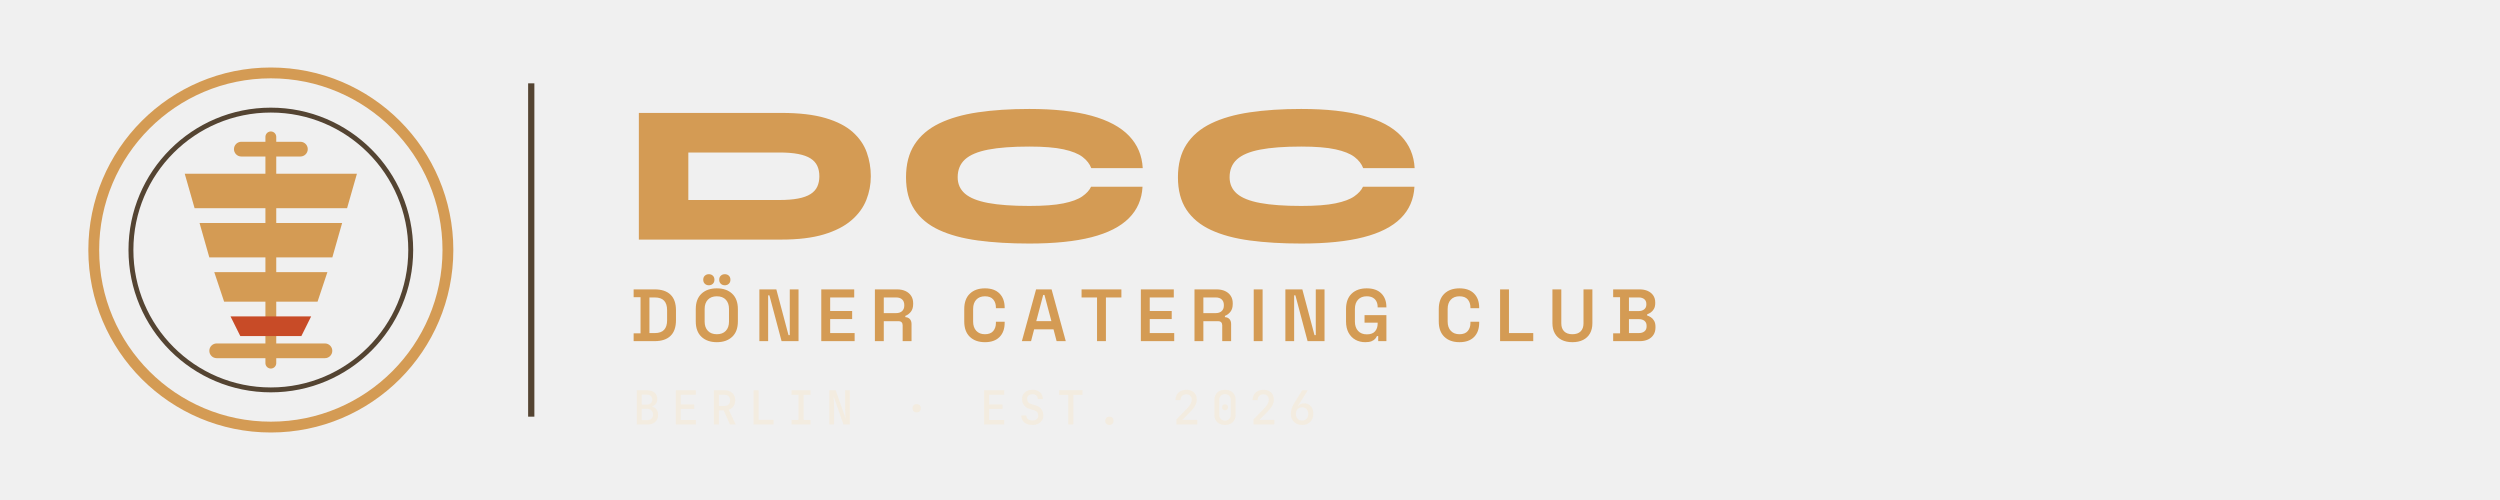
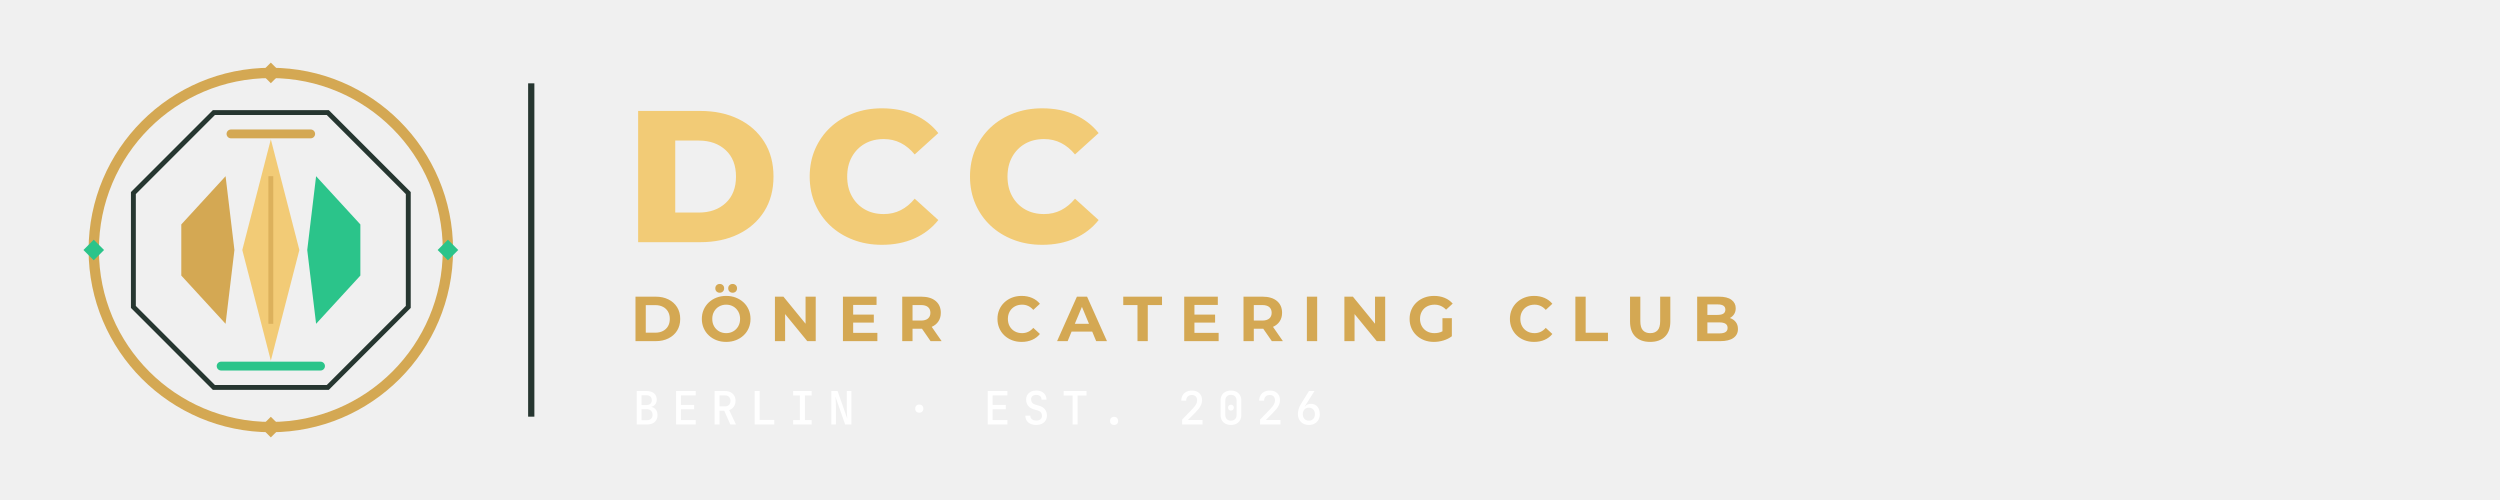
<svg xmlns="http://www.w3.org/2000/svg" viewBox="0 0 480 96" width="480" height="96" role="img" aria-label="DCC Döner Catering Club — logo-primary (ember)">
-   <circle cx="52.00" cy="48.00" r="34.00" fill="none" stroke="#D49B54" stroke-width="2.08" />
-   <circle cx="52.00" cy="48.00" r="26.86" fill="none" stroke="#544432" stroke-width="0.94" />
-   <line x1="52.00" y1="26.28" x2="52.00" y2="69.72" stroke="#D49B54" stroke-width="2.08" stroke-linecap="round" />
-   <rect x="44.92" y="27.22" width="14.17" height="2.83" rx="1.42" fill="#D49B54" />
-   <rect x="40.19" y="65.94" width="23.61" height="2.83" rx="1.42" fill="#D49B54" />
-   <path d="M 35.47,33.36 L 68.53,33.36 L 66.64,39.97 L 37.36,39.97 Z" fill="#D49B54" />
-   <path d="M 38.31,42.81 L 65.69,42.81 L 63.81,49.42 L 40.19,49.42 Z" fill="#D49B54" />
-   <path d="M 41.14,52.25 L 62.86,52.25 L 60.97,57.92 L 43.03,57.92 Z" fill="#D49B54" />
-   <path d="M 44.26,60.75 L 59.74,60.75 L 57.86,64.53 L 46.14,64.53 Z" fill="#C84B27" />
-   <line x1="102" y1="16" x2="102" y2="80" stroke="#544432" stroke-width="1.2" />
-   <path d="M150.02 21.68Q155.15 21.68 158.494 22.668Q161.838 23.656 163.738 25.366Q165.638 27.076 166.417 29.261Q167.196 31.446 167.196 33.84Q167.196 36.234 166.322 38.419Q165.448 40.604 163.453 42.314Q161.458 44.024 158.171 45.012Q154.884 46.0 150.02 46.0H122.66V21.68ZM132.16 38.4H149.64Q151.768 38.4 153.25 38.115Q154.732 37.83 155.625 37.26Q156.518 36.69 156.917 35.835Q157.316 34.98 157.316 33.84Q157.316 32.7 156.917 31.845Q156.518 30.99 155.625 30.42Q154.732 29.85 153.25 29.565Q151.768 29.28 149.64 29.28H132.16ZM219.366 35.854Q219.176 39.464 216.744 41.896Q214.312 44.328 209.581 45.544Q204.85 46.76 197.63 46.76Q192.12 46.76 187.75 46.171Q183.38 45.582 180.302 44.157Q177.224 42.732 175.59 40.262Q173.956 37.792 173.956 34.03Q173.956 30.268 175.59 27.741Q177.224 25.214 180.302 23.713Q183.38 22.212 187.75 21.566Q192.12 20.92 197.63 20.92Q204.85 20.92 209.6 22.231Q214.35 23.542 216.782 26.088Q219.214 28.634 219.404 32.282H209.524Q209.068 31.066 207.852 30.135Q206.636 29.204 204.204 28.672Q201.772 28.14 197.63 28.14Q192.766 28.14 189.726 28.729Q186.686 29.318 185.28 30.61Q183.874 31.902 183.874 34.03Q183.874 35.968 185.28 37.184Q186.686 38.4 189.726 38.97Q192.766 39.54 197.63 39.54Q201.772 39.54 204.185 39.046Q206.598 38.552 207.814 37.697Q209.03 36.842 209.486 35.854ZM271.574 35.854Q271.384 39.464 268.952 41.896Q266.52 44.328 261.789 45.544Q257.058 46.76 249.838 46.76Q244.328 46.76 239.958 46.171Q235.588 45.582 232.51 44.157Q229.432 42.732 227.798 40.262Q226.164 37.792 226.164 34.03Q226.164 30.268 227.798 27.741Q229.432 25.214 232.51 23.713Q235.588 22.212 239.958 21.566Q244.328 20.92 249.838 20.92Q257.058 20.92 261.808 22.231Q266.558 23.542 268.99 26.088Q271.422 28.634 271.612 32.282H261.732Q261.276 31.066 260.06 30.135Q258.844 29.204 256.412 28.672Q253.98 28.14 249.838 28.14Q244.974 28.14 241.934 28.729Q238.894 29.318 237.488 30.61Q236.082 31.902 236.082 34.03Q236.082 35.968 237.488 37.184Q238.894 38.4 241.934 38.97Q244.974 39.54 249.838 39.54Q253.98 39.54 256.393 39.046Q258.806 38.552 260.022 37.697Q261.238 36.842 261.694 35.854Z" fill="#D49B54" />
-   <path d="M121.658 65.5V63.997H122.984V57.063H121.658V55.56H125.693Q127.685 55.56 128.737 56.57Q129.788 57.581 129.788 59.598V61.465Q129.788 63.482 128.737 64.491Q127.685 65.5 125.693 65.5ZM124.69 63.95H125.717Q126.927 63.95 127.505 63.326Q128.082 62.703 128.082 61.519V59.543Q128.082 58.346 127.505 57.729Q126.927 57.112 125.717 57.112H124.69ZM137.63 65.699Q135.778 65.699 134.683 64.669Q133.588 63.64 133.588 61.71V59.35Q133.588 57.42 134.683 56.391Q135.778 55.361 137.63 55.361Q139.482 55.361 140.577 56.391Q141.673 57.42 141.673 59.35V61.71Q141.673 63.64 140.577 64.669Q139.482 65.699 137.63 65.699ZM137.63 64.172Q138.741 64.172 139.354 63.522Q139.967 62.872 139.967 61.762V59.298Q139.967 58.188 139.354 57.538Q138.741 56.888 137.63 56.888Q136.534 56.888 135.914 57.538Q135.293 58.188 135.293 59.298V61.762Q135.293 62.872 135.914 63.522Q136.534 64.172 137.63 64.172ZM139.164 54.773Q138.711 54.773 138.4 54.485Q138.088 54.198 138.088 53.709Q138.088 53.219 138.4 52.932Q138.711 52.645 139.164 52.645Q139.631 52.645 139.936 52.932Q140.24 53.219 140.24 53.709Q140.24 54.198 139.936 54.485Q139.631 54.773 139.164 54.773ZM136.096 54.773Q135.643 54.773 135.332 54.485Q135.021 54.198 135.021 53.709Q135.021 53.219 135.332 52.932Q135.643 52.645 136.096 52.645Q136.563 52.645 136.868 52.932Q137.172 53.219 137.172 53.709Q137.172 54.198 136.868 54.485Q136.563 54.773 136.096 54.773ZM145.801 65.5V55.56H149.057L151.396 64.351H151.637V55.56H153.319V65.5H150.062L147.723 56.706H147.483V65.5ZM157.686 65.5V55.56H164.009V57.11H159.392V59.717H163.612V61.267H159.392V63.95H164.089V65.5ZM167.981 65.5V55.56H172.224Q173.158 55.56 173.856 55.884Q174.553 56.208 174.94 56.803Q175.327 57.399 175.327 58.213V58.378Q175.327 59.293 174.891 59.85Q174.455 60.408 173.825 60.651V60.892Q174.381 60.918 174.698 61.269Q175.015 61.619 175.015 62.226V65.5H173.31V62.466Q173.31 62.105 173.12 61.887Q172.93 61.669 172.503 61.669H169.687V65.5ZM169.687 60.119H172.045Q172.789 60.119 173.205 59.73Q173.621 59.34 173.621 58.679V58.55Q173.621 57.889 173.214 57.499Q172.806 57.11 172.045 57.11H169.687ZM189.109 65.699Q187.281 65.699 186.208 64.669Q185.135 63.64 185.135 61.71V59.35Q185.135 57.42 186.208 56.391Q187.281 55.361 189.109 55.361Q190.924 55.361 191.91 56.357Q192.896 57.353 192.896 59.088V59.17H191.214V59.036Q191.214 58.096 190.697 57.492Q190.18 56.888 189.109 56.888Q188.048 56.888 187.444 57.538Q186.84 58.188 186.84 59.321V61.739Q186.84 62.86 187.444 63.516Q188.048 64.172 189.109 64.172Q190.18 64.172 190.697 63.562Q191.214 62.953 191.214 62.024V61.776H192.896V61.972Q192.896 63.707 191.91 64.703Q190.924 65.699 189.109 65.699ZM196.201 65.5 198.926 55.56H201.903L204.628 65.5H202.868L202.274 63.234H198.555L197.961 65.5ZM198.963 61.66H201.866L200.535 56.627H200.294ZM210.631 65.5V57.11H207.66V55.56H215.308V57.11H212.337V65.5ZM219.046 65.5V55.56H225.369V57.11H220.751V59.717H224.971V61.267H220.751V63.95H225.449V65.5ZM229.341 65.5V55.56H233.583Q234.518 55.56 235.215 55.884Q235.912 56.208 236.299 56.803Q236.686 57.399 236.686 58.213V58.378Q236.686 59.293 236.25 59.85Q235.814 60.408 235.185 60.651V60.892Q235.74 60.918 236.058 61.269Q236.375 61.619 236.375 62.226V65.5H234.669V62.466Q234.669 62.105 234.48 61.887Q234.29 61.669 233.863 61.669H231.046V65.5ZM231.046 60.119H233.404Q234.149 60.119 234.565 59.73Q234.981 59.34 234.981 58.679V58.55Q234.981 57.889 234.573 57.499Q234.165 57.11 233.404 57.11H231.046ZM240.715 65.5V55.56H242.421V65.5ZM246.793 65.5V55.56H250.049L252.388 64.351H252.629V55.56H254.311V65.5H251.055L248.716 56.706H248.475V65.5ZM262.12 65.699Q261.078 65.699 260.243 65.237Q259.409 64.776 258.923 63.886Q258.437 62.996 258.437 61.71V59.35Q258.437 57.42 259.51 56.391Q260.583 55.361 262.411 55.361Q264.226 55.361 265.207 56.333Q266.188 57.304 266.188 58.956V59.015H264.506V58.904Q264.506 58.334 264.277 57.877Q264.048 57.419 263.585 57.154Q263.121 56.888 262.411 56.888Q261.35 56.888 260.746 57.538Q260.142 58.188 260.142 59.321V61.739Q260.142 62.86 260.746 63.528Q261.35 64.196 262.435 64.196Q263.514 64.196 264.013 63.614Q264.511 63.032 264.511 62.121V61.955H261.992V60.503H266.188V65.5H264.615V64.519H264.374Q264.262 64.778 264.026 65.054Q263.79 65.33 263.338 65.514Q262.887 65.699 262.12 65.699ZM280.218 65.699Q278.39 65.699 277.317 64.669Q276.244 63.64 276.244 61.71V59.35Q276.244 57.42 277.317 56.391Q278.39 55.361 280.218 55.361Q282.033 55.361 283.019 56.357Q284.005 57.353 284.005 59.088V59.17H282.323V59.036Q282.323 58.096 281.806 57.492Q281.289 56.888 280.218 56.888Q279.157 56.888 278.553 57.538Q277.949 58.188 277.949 59.321V61.739Q277.949 62.86 278.553 63.516Q279.157 64.172 280.218 64.172Q281.289 64.172 281.806 63.562Q282.323 62.953 282.323 62.024V61.776H284.005V61.972Q284.005 63.707 283.019 64.703Q282.033 65.699 280.218 65.699ZM288.016 65.5V55.56H289.722V63.95H294.385V65.5ZM301.901 65.699Q300.708 65.699 299.847 65.264Q298.986 64.829 298.526 64.01Q298.065 63.19 298.065 62.049V55.56H299.771V62.096Q299.771 63.079 300.321 63.626Q300.872 64.172 301.901 64.172Q302.931 64.172 303.482 63.626Q304.032 63.079 304.032 62.096V55.56H305.738V62.049Q305.738 63.19 305.279 64.01Q304.82 64.829 303.957 65.264Q303.095 65.699 301.901 65.699ZM309.727 65.5V63.997H311.053V57.063H309.727V55.56H314.806Q315.705 55.56 316.378 55.867Q317.052 56.173 317.428 56.734Q317.804 57.295 317.804 58.068V58.205Q317.804 58.89 317.546 59.326Q317.288 59.763 316.934 60.001Q316.58 60.239 316.258 60.341V60.582Q316.58 60.667 316.953 60.906Q317.326 61.146 317.588 61.588Q317.851 62.031 317.851 62.738V62.88Q317.851 63.702 317.466 64.29Q317.082 64.878 316.407 65.189Q315.733 65.5 314.846 65.5ZM312.758 63.95H314.643Q315.333 63.95 315.74 63.617Q316.146 63.284 316.146 62.681V62.544Q316.146 61.94 315.745 61.607Q315.345 61.274 314.643 61.274H312.758ZM312.758 59.724H314.63Q315.282 59.724 315.69 59.392Q316.099 59.061 316.099 58.488V58.346Q316.099 57.762 315.696 57.436Q315.293 57.11 314.63 57.11H312.758Z" fill="#D49B54" />
-   <path d="M122.264 81.5V74.93H124.203Q125.132 74.93 125.667 75.381Q126.201 75.833 126.201 76.626Q126.201 77.071 126.008 77.401Q125.815 77.731 125.471 77.911Q125.127 78.091 124.668 78.085V77.998Q125.166 77.989 125.543 78.185Q125.92 78.381 126.135 78.755Q126.351 79.129 126.351 79.651Q126.351 80.215 126.105 80.633Q125.859 81.051 125.405 81.275Q124.951 81.5 124.322 81.5ZM123.21 80.663H124.242Q124.771 80.663 125.077 80.382Q125.383 80.101 125.383 79.611Q125.383 79.109 125.077 78.801Q124.771 78.493 124.242 78.493H123.21ZM123.21 77.683H124.192Q124.675 77.683 124.954 77.424Q125.232 77.166 125.232 76.724Q125.232 76.279 124.957 76.023Q124.681 75.767 124.197 75.767H123.21ZM129.746 81.5V74.93H133.607V75.792H130.704V77.659H133.292V78.515H130.704V80.638H133.607V81.5ZM137.055 81.5V74.93H139.113Q139.734 74.93 140.196 75.17Q140.659 75.41 140.914 75.841Q141.169 76.272 141.169 76.852Q141.169 77.51 140.833 77.995Q140.498 78.48 139.922 78.674L141.259 81.5H140.151L138.951 78.802H138.024V81.5ZM138.024 77.941H139.113Q139.601 77.941 139.89 77.649Q140.178 77.358 140.178 76.871Q140.178 76.373 139.89 76.082Q139.601 75.791 139.113 75.791H138.024ZM144.681 81.5V74.93H145.653V80.605H148.528V81.5ZM151.978 81.5V80.632H153.308V75.798H151.978V74.93H155.622V75.798H154.292V80.632H155.622V81.5ZM159.229 81.5V74.93H160.457L162.373 80.393Q162.352 80.136 162.325 79.775Q162.299 79.414 162.283 79.028Q162.267 78.642 162.267 78.323V74.93H163.171V81.5H161.943L160.039 76.037Q160.06 76.275 160.08 76.623Q160.101 76.972 160.117 77.349Q160.133 77.725 160.133 78.053V81.5ZM176 79.182Q175.636 79.182 175.42 78.969Q175.204 78.756 175.204 78.399Q175.204 78.026 175.42 77.808Q175.636 77.59 176 77.59Q176.366 77.59 176.581 77.808Q176.796 78.026 176.796 78.399Q176.796 78.756 176.581 78.969Q176.366 79.182 176 79.182ZM188.946 81.5V74.93H192.807V75.792H189.904V77.659H192.492V78.515H189.904V80.638H192.807V81.5ZM198.225 81.59Q197.564 81.59 197.085 81.369Q196.607 81.147 196.347 80.737Q196.087 80.326 196.081 79.763H197.052Q197.052 80.209 197.366 80.469Q197.679 80.729 198.233 80.729Q198.757 80.729 199.052 80.477Q199.348 80.225 199.348 79.778Q199.348 79.415 199.145 79.145Q198.943 78.875 198.569 78.771L197.745 78.53Q197.022 78.326 196.628 77.825Q196.234 77.324 196.234 76.632Q196.234 76.087 196.48 75.685Q196.727 75.283 197.175 75.058Q197.623 74.834 198.232 74.834Q199.14 74.834 199.682 75.321Q200.224 75.807 200.23 76.622H199.258Q199.258 76.187 198.988 75.941Q198.717 75.695 198.221 75.695Q197.739 75.695 197.472 75.924Q197.205 76.153 197.205 76.565Q197.205 76.935 197.407 77.204Q197.608 77.473 197.983 77.582L198.824 77.833Q199.545 78.037 199.932 78.539Q200.319 79.04 200.319 79.747Q200.319 80.298 200.058 80.713Q199.797 81.129 199.326 81.36Q198.855 81.59 198.225 81.59ZM205.114 81.5V75.818H203.355V74.924H207.845V75.818H206.086V81.5ZM213 81.59Q212.636 81.59 212.42 81.377Q212.204 81.164 212.204 80.807Q212.204 80.434 212.42 80.217Q212.636 79.999 213 79.999Q213.366 79.999 213.581 80.217Q213.796 80.434 213.796 80.807Q213.796 81.164 213.581 81.377Q213.366 81.59 213 81.59ZM225.869 81.5V80.54L227.9 78.442Q228.37 77.95 228.589 77.558Q228.808 77.167 228.808 76.782Q228.808 76.279 228.534 75.994Q228.259 75.708 227.783 75.708Q227.258 75.708 226.959 76.007Q226.661 76.305 226.661 76.829H225.689Q225.701 76.219 225.963 75.771Q226.225 75.324 226.694 75.082Q227.164 74.84 227.791 74.84Q228.398 74.84 228.846 75.072Q229.293 75.304 229.537 75.727Q229.78 76.15 229.78 76.733Q229.78 77.315 229.478 77.875Q229.175 78.435 228.495 79.118L227.004 80.619H229.877V81.5ZM235.201 81.59Q234.581 81.59 234.123 81.349Q233.666 81.108 233.416 80.669Q233.166 80.23 233.166 79.642V76.788Q233.166 76.194 233.416 75.758Q233.665 75.322 234.123 75.081Q234.58 74.84 235.2 74.84Q235.828 74.84 236.281 75.081Q236.735 75.322 236.984 75.758Q237.234 76.194 237.234 76.788V79.642Q237.234 80.23 236.984 80.669Q236.734 81.108 236.278 81.349Q235.822 81.59 235.201 81.59ZM235.201 80.754Q235.705 80.754 236.006 80.447Q236.308 80.139 236.308 79.642V76.788Q236.308 76.291 236.006 75.983Q235.705 75.676 235.2 75.676Q234.695 75.676 234.394 75.983Q234.092 76.291 234.092 76.788V79.642Q234.092 80.139 234.395 80.447Q234.698 80.754 235.201 80.754ZM235.201 78.773Q234.946 78.773 234.79 78.612Q234.633 78.452 234.633 78.187Q234.633 77.932 234.789 77.776Q234.945 77.621 235.201 77.621Q235.456 77.621 235.612 77.777Q235.767 77.932 235.767 78.187Q235.767 78.451 235.611 78.612Q235.456 78.773 235.201 78.773ZM240.669 81.5V80.54L242.7 78.442Q243.17 77.95 243.389 77.558Q243.608 77.167 243.608 76.782Q243.608 76.279 243.334 75.994Q243.059 75.708 242.583 75.708Q242.058 75.708 241.759 76.007Q241.461 76.305 241.461 76.829H240.489Q240.501 76.219 240.763 75.771Q241.025 75.324 241.494 75.082Q241.964 74.84 242.591 74.84Q243.198 74.84 243.646 75.072Q244.093 75.304 244.337 75.727Q244.58 76.15 244.58 76.733Q244.58 77.315 244.278 77.875Q243.975 78.435 243.295 79.118L241.804 80.619H244.677V81.5ZM250.006 81.59Q249.359 81.59 248.874 81.319Q248.388 81.048 248.119 80.561Q247.85 80.073 247.85 79.429Q247.85 78.948 247.999 78.453Q248.148 77.959 248.427 77.512L250.023 74.93H251.103L249.2 77.956L249.244 77.985Q249.423 77.723 249.724 77.582Q250.025 77.442 250.4 77.442Q250.931 77.442 251.325 77.693Q251.718 77.943 251.934 78.398Q252.15 78.853 252.15 79.472Q252.15 80.105 251.881 80.582Q251.612 81.059 251.134 81.325Q250.656 81.59 250.006 81.59ZM250 80.749Q250.536 80.749 250.862 80.4Q251.189 80.052 251.189 79.478Q251.189 78.901 250.862 78.551Q250.536 78.201 250 78.201Q249.464 78.201 249.138 78.551Q248.811 78.901 248.811 79.478Q248.811 80.052 249.138 80.4Q249.464 80.749 250 80.749Z" fill="#F3ECE0" />
+   <circle cx="52.00" cy="48.00" r="34.00" fill="none" stroke="#D4A853" stroke-width="1.98" />
+   <polygon points="78.39,58.93 62.93,74.39 41.07,74.39 25.61,58.93 25.61,37.07 41.07,21.61 62.93,21.61 78.39,37.07" fill="none" stroke="#263630" stroke-width="0.94" />
+   <polygon points="52.00,12.02 53.98,14.00 52.00,15.98 50.02,14.00" fill="#D4A853" />
+   <polygon points="52.00,80.02 53.98,82.00 52.00,83.98 50.02,82.00" fill="#D4A853" />
+   <polygon points="18.00,46.02 19.98,48.00 18.00,49.98 16.02,48.00" fill="#2BC48A" />
+   <polygon points="86.00,46.02 87.98,48.00 86.00,49.98 84.02,48.00" fill="#2BC48A" />
+   <path d="M 52.00,26.75 L 57.48,48.00 L 52.00,69.25 L 46.52,48.00 Z" fill="#F2CB76" />
+   <path d="M 43.31,33.83 L 34.81,43.09 L 34.81,52.91 L 43.31,62.17 L 45.01,48.00 Z" fill="#D4A853" />
+   <path d="M 60.69,33.83 L 69.19,43.09 L 69.19,52.91 L 60.69,62.17 L 58.99,48.00 Z" fill="#2BC48A" />
+   <line x1="52.00" y1="33.83" x2="52.00" y2="62.17" stroke="#D4A853" stroke-width="0.94" stroke-opacity="0.75" />
+   <rect x="43.50" y="24.86" width="17.00" height="1.70" rx="0.85" fill="#D4A853" />
+   <rect x="41.61" y="69.44" width="20.78" height="1.70" rx="0.85" fill="#2BC48A" />
+   <line x1="102" y1="16" x2="102" y2="80" stroke="#263630" stroke-width="1.2" />
+   <path d="M122.52 46.5V21.3H134.436Q138.612 21.3 141.78 22.848Q144.948 24.396 146.73 27.222Q148.512 30.048 148.512 33.9Q148.512 37.752 146.73 40.578Q144.948 43.404 141.78 44.952Q138.612 46.5 134.436 46.5ZM129.648 40.812H134.148Q137.352 40.812 139.332 38.976Q141.312 37.14 141.312 33.9Q141.312 30.66 139.332 28.824Q137.352 26.988 134.148 26.988H129.648ZM169.32 47.004Q166.332 47.004 163.794 46.032Q161.256 45.06 159.402 43.314Q157.548 41.568 156.504 39.174Q155.46 36.78 155.46 33.9Q155.46 31.02 156.504 28.626Q157.548 26.232 159.402 24.486Q161.256 22.74 163.794 21.768Q166.332 20.796 169.32 20.796Q172.812 20.796 175.566 22.02Q178.32 23.244 180.156 25.548L175.62 29.652Q174.432 28.212 172.956 27.456Q171.48 26.7 169.68 26.7Q167.592 26.7 166.026 27.6Q164.46 28.5 163.56 30.12Q162.66 31.74 162.66 33.9Q162.66 36.06 163.56 37.68Q164.46 39.3 166.026 40.2Q167.592 41.1 169.68 41.1Q171.48 41.1 172.956 40.344Q174.432 39.588 175.62 38.148L180.156 42.252Q178.32 44.556 175.566 45.78Q172.812 47.004 169.32 47.004ZM200.1 47.004Q197.112 47.004 194.574 46.032Q192.036 45.06 190.182 43.314Q188.328 41.568 187.284 39.174Q186.24 36.78 186.24 33.9Q186.24 31.02 187.284 28.626Q188.328 26.232 190.182 24.486Q192.036 22.74 194.574 21.768Q197.112 20.796 200.1 20.796Q203.592 20.796 206.346 22.02Q209.1 23.244 210.936 25.548L206.4 29.652Q205.212 28.212 203.736 27.456Q202.26 26.7 200.46 26.7Q198.372 26.7 196.806 27.6Q195.24 28.5 194.34 30.12Q193.44 31.74 193.44 33.9Q193.44 36.06 194.34 37.68Q195.24 39.3 196.806 40.2Q198.372 41.1 200.46 41.1Q202.26 41.1 203.736 40.344Q205.212 39.588 206.4 38.148L210.936 42.252Q209.1 44.556 206.346 45.78Q203.592 47.004 200.1 47.004Z" fill="#F2CB76" />
+   <path d="M122.013 65.5V56.96H125.892Q127.283 56.96 128.344 57.491Q129.406 58.021 130.004 58.979Q130.601 59.937 130.601 61.23Q130.601 62.523 130.004 63.481Q129.406 64.439 128.344 64.969Q127.283 65.5 125.892 65.5ZM123.989 63.877H125.795Q126.649 63.877 127.277 63.554Q127.905 63.231 128.253 62.639Q128.601 62.047 128.601 61.23Q128.601 60.413 128.253 59.821Q127.905 59.229 127.277 58.906Q126.649 58.583 125.795 58.583H123.989ZM139.426 65.646Q138.413 65.646 137.565 65.317Q136.717 64.988 136.083 64.39Q135.448 63.792 135.101 62.987Q134.753 62.182 134.753 61.23Q134.753 60.278 135.101 59.473Q135.448 58.668 136.083 58.07Q136.717 57.472 137.565 57.143Q138.413 56.814 139.426 56.814Q140.438 56.814 141.286 57.143Q142.134 57.472 142.768 58.064Q143.403 58.656 143.75 59.467Q144.098 60.278 144.098 61.23Q144.098 62.182 143.75 62.993Q143.403 63.804 142.768 64.396Q142.134 64.988 141.286 65.317Q140.438 65.646 139.426 65.646ZM139.426 63.963Q140.182 63.963 140.786 63.615Q141.39 63.267 141.744 62.651Q142.097 62.035 142.097 61.23Q142.097 60.425 141.744 59.809Q141.39 59.193 140.786 58.845Q140.182 58.497 139.426 58.497Q138.669 58.497 138.065 58.845Q137.461 59.193 137.108 59.809Q136.754 60.425 136.754 61.23Q136.754 62.035 137.108 62.651Q137.461 63.267 138.065 63.615Q138.669 63.963 139.426 63.963ZM138.193 56.204Q137.827 56.204 137.583 55.972Q137.339 55.74 137.339 55.362Q137.339 54.984 137.583 54.752Q137.827 54.52 138.193 54.52Q138.547 54.52 138.791 54.752Q139.035 54.984 139.035 55.362Q139.035 55.74 138.791 55.972Q138.547 56.204 138.193 56.204ZM140.658 56.204Q140.304 56.204 140.06 55.972Q139.816 55.74 139.816 55.362Q139.816 54.984 140.06 54.752Q140.304 54.52 140.658 54.52Q141.024 54.52 141.268 54.752Q141.512 54.984 141.512 55.362Q141.512 55.74 141.268 55.972Q141.024 56.204 140.658 56.204ZM148.787 65.5V56.96H150.421L154.667 62.157V56.96H156.619V65.5H154.996L150.739 60.303V65.5ZM161.844 65.5V56.96H168.298V58.546H163.808V60.4H167.773V61.938H163.808V63.914H168.457V65.5ZM173.23 65.5V56.96H176.878Q178.659 56.96 179.648 57.79Q180.636 58.619 180.636 60.059Q180.636 61.01 180.178 61.7Q179.721 62.389 178.891 62.755L180.794 65.5H178.672L177.025 63.121Q176.976 63.121 176.927 63.121H175.207V65.5ZM175.207 61.547H176.817Q177.72 61.547 178.178 61.151Q178.635 60.754 178.635 60.059Q178.635 59.351 178.178 58.961Q177.72 58.57 176.817 58.57H175.207ZM196.137 65.646Q195.149 65.646 194.301 65.317Q193.453 64.988 192.831 64.396Q192.209 63.804 191.861 62.999Q191.513 62.194 191.513 61.23Q191.513 60.266 191.861 59.461Q192.209 58.656 192.837 58.064Q193.465 57.472 194.307 57.143Q195.149 56.814 196.149 56.814Q197.259 56.814 198.162 57.204Q199.065 57.594 199.663 58.326L198.394 59.498Q197.516 58.497 196.247 58.497Q195.442 58.497 194.826 58.845Q194.209 59.193 193.862 59.809Q193.514 60.425 193.514 61.23Q193.514 62.035 193.862 62.651Q194.209 63.267 194.826 63.615Q195.442 63.963 196.247 63.963Q197.516 63.963 198.394 62.95L199.663 64.121Q199.065 64.866 198.162 65.256Q197.259 65.646 196.137 65.646ZM202.96 65.5 206.767 56.96H208.719L212.537 65.5H210.463L209.707 63.67H205.742L204.986 65.5ZM206.364 62.169H209.085L207.731 58.912ZM218.397 65.5V58.57H215.664V56.96H223.106V58.57H220.373V65.5ZM227.368 65.5V56.96H233.821V58.546H229.332V60.4H233.297V61.938H229.332V63.914H233.98V65.5ZM238.754 65.5V56.96H242.402Q244.183 56.96 245.171 57.79Q246.159 58.619 246.159 60.059Q246.159 61.01 245.702 61.7Q245.244 62.389 244.415 62.755L246.318 65.5H244.195L242.548 63.121Q242.499 63.121 242.45 63.121H240.73V65.5ZM240.73 61.547H242.341Q243.243 61.547 243.701 61.151Q244.158 60.754 244.158 60.059Q244.158 59.351 243.701 58.961Q243.243 58.57 242.341 58.57H240.73ZM250.921 65.5V56.96H252.897V65.5ZM258.122 65.5V56.96H259.757L264.003 62.157V56.96H265.955V65.5H264.332L260.074 60.303V65.5ZM275.304 65.646Q274.291 65.646 273.443 65.317Q272.595 64.988 271.967 64.396Q271.339 63.804 270.991 62.999Q270.643 62.194 270.643 61.23Q270.643 60.266 270.991 59.461Q271.339 58.656 271.973 58.064Q272.607 57.472 273.461 57.143Q274.315 56.814 275.34 56.814Q276.463 56.814 277.378 57.192Q278.293 57.57 278.915 58.29L277.646 59.461Q276.731 58.497 275.438 58.497Q274.608 58.497 273.98 58.839Q273.352 59.18 272.998 59.796Q272.644 60.413 272.644 61.23Q272.644 62.023 272.998 62.645Q273.352 63.267 273.974 63.615Q274.596 63.963 275.413 63.963Q275.816 63.963 276.2 63.883Q276.585 63.804 276.951 63.609V61.096H278.756V64.561Q278.049 65.097 277.134 65.372Q276.219 65.646 275.304 65.646ZM294.526 65.646Q293.538 65.646 292.69 65.317Q291.842 64.988 291.22 64.396Q290.597 63.804 290.25 62.999Q289.902 62.194 289.902 61.23Q289.902 60.266 290.25 59.461Q290.597 58.656 291.226 58.064Q291.854 57.472 292.696 57.143Q293.538 56.814 294.538 56.814Q295.648 56.814 296.551 57.204Q297.454 57.594 298.052 58.326L296.783 59.498Q295.904 58.497 294.636 58.497Q293.83 58.497 293.214 58.845Q292.598 59.193 292.25 59.809Q291.903 60.425 291.903 61.23Q291.903 62.035 292.25 62.651Q292.598 63.267 293.214 63.615Q293.83 63.963 294.636 63.963Q295.904 63.963 296.783 62.95L298.052 64.121Q297.454 64.866 296.551 65.256Q295.648 65.646 294.526 65.646ZM302.472 65.5V56.96H304.448V63.89H308.73V65.5ZM316.835 65.646Q315.017 65.646 313.992 64.634Q312.967 63.621 312.967 61.742V56.96H314.944V61.669Q314.944 62.889 315.444 63.426Q315.944 63.963 316.847 63.963Q317.75 63.963 318.25 63.426Q318.75 62.889 318.75 61.669V56.96H320.702V61.742Q320.702 63.621 319.677 64.634Q318.652 65.646 316.835 65.646ZM325.854 65.5V56.96H330.026Q331.637 56.96 332.448 57.57Q333.259 58.18 333.259 59.18Q333.259 59.827 332.961 60.303Q332.662 60.779 332.137 61.059Q332.845 61.291 333.266 61.828Q333.686 62.365 333.686 63.17Q333.686 64.268 332.82 64.884Q331.954 65.5 330.27 65.5ZM327.818 64.012H330.124Q330.893 64.012 331.295 63.761Q331.698 63.511 331.698 62.962Q331.698 61.901 330.124 61.901H327.818ZM327.818 60.461H329.782Q331.271 60.461 331.271 59.449Q331.271 58.448 329.782 58.448H327.818Z" fill="#D4A853" />
+   <path d="M122.247 81.5V75.076H124.143Q125.052 75.076 125.574 75.517Q126.096 75.959 126.096 76.734Q126.096 77.17 125.907 77.492Q125.719 77.815 125.383 77.991Q125.046 78.167 124.598 78.161V78.076Q125.084 78.067 125.453 78.259Q125.822 78.451 126.032 78.816Q126.243 79.181 126.243 79.692Q126.243 80.243 126.003 80.652Q125.762 81.061 125.318 81.28Q124.875 81.5 124.259 81.5ZM123.172 80.682H124.181Q124.698 80.682 124.997 80.407Q125.296 80.132 125.296 79.653Q125.296 79.162 124.997 78.861Q124.698 78.56 124.181 78.56H123.172ZM123.172 77.768H124.132Q124.604 77.768 124.877 77.515Q125.149 77.262 125.149 76.83Q125.149 76.395 124.88 76.145Q124.611 75.894 124.137 75.894H123.172ZM129.807 81.5V75.076H133.582V75.919H130.744V77.744H133.274V78.581H130.744V80.657H133.582V81.5ZM137.198 81.5V75.076H139.211Q139.817 75.076 140.27 75.311Q140.722 75.545 140.971 75.967Q141.221 76.388 141.221 76.956Q141.221 77.599 140.893 78.073Q140.564 78.548 140.002 78.737L141.309 81.5H140.226L139.052 78.862H138.146V81.5ZM138.146 78.02H139.211Q139.688 78.02 139.97 77.735Q140.252 77.45 140.252 76.974Q140.252 76.487 139.97 76.202Q139.688 75.918 139.211 75.918H138.146ZM144.899 81.5V75.076H145.85V80.625H148.661V81.5ZM152.278 81.5V80.652H153.579V75.924H152.278V75.076H155.842V75.924H154.541V80.652H155.842V81.5ZM159.613 81.5V75.076H160.814L162.687 80.418Q162.666 80.166 162.64 79.813Q162.614 79.46 162.599 79.083Q162.583 78.705 162.583 78.394V75.076H163.467V81.5H162.266L160.405 76.158Q160.425 76.391 160.445 76.732Q160.466 77.073 160.481 77.441Q160.497 77.809 160.497 78.13V81.5ZM176.5 79.233Q176.144 79.233 175.933 79.025Q175.722 78.817 175.722 78.468Q175.722 78.103 175.933 77.89Q176.144 77.677 176.5 77.677Q176.858 77.677 177.068 77.89Q177.278 78.103 177.278 78.468Q177.278 78.817 177.068 79.025Q176.858 79.233 176.5 79.233ZM189.647 81.5V75.076H193.422V75.919H190.584V77.744H193.114V78.581H190.584V80.657H193.422V81.5ZM198.965 81.588Q198.318 81.588 197.85 81.372Q197.382 81.155 197.128 80.754Q196.874 80.352 196.868 79.802H197.818Q197.818 80.238 198.124 80.492Q198.43 80.746 198.973 80.746Q199.485 80.746 199.773 80.499Q200.062 80.253 200.062 79.817Q200.062 79.461 199.864 79.197Q199.667 78.933 199.301 78.832L198.496 78.596Q197.788 78.396 197.403 77.907Q197.017 77.417 197.017 76.74Q197.017 76.208 197.258 75.814Q197.499 75.421 197.938 75.201Q198.376 74.982 198.972 74.982Q199.859 74.982 200.389 75.458Q200.919 75.934 200.925 76.73H199.975Q199.975 76.305 199.71 76.065Q199.445 75.824 198.96 75.824Q198.489 75.824 198.229 76.048Q197.968 76.272 197.968 76.675Q197.968 77.037 198.164 77.299Q198.361 77.562 198.728 77.669L199.55 77.914Q200.256 78.114 200.634 78.604Q201.012 79.095 201.012 79.786Q201.012 80.324 200.757 80.731Q200.501 81.137 200.041 81.363Q199.581 81.588 198.965 81.588ZM205.945 81.5V75.945H204.224V75.07H208.616V75.945H206.895V81.5ZM213.9 81.588Q213.544 81.588 213.333 81.38Q213.122 81.172 213.122 80.822Q213.122 80.458 213.333 80.245Q213.544 80.032 213.9 80.032Q214.258 80.032 214.468 80.245Q214.678 80.458 214.678 80.822Q214.678 81.172 214.468 81.38Q214.258 81.588 213.9 81.588ZM226.972 81.5V80.561L228.958 78.51Q229.417 78.028 229.631 77.646Q229.846 77.264 229.846 76.887Q229.846 76.395 229.577 76.116Q229.309 75.837 228.843 75.837Q228.33 75.837 228.038 76.129Q227.746 76.421 227.746 76.933H226.796Q226.808 76.336 227.064 75.899Q227.32 75.461 227.779 75.225Q228.238 74.988 228.851 74.988Q229.445 74.988 229.883 75.215Q230.32 75.442 230.558 75.856Q230.796 76.269 230.796 76.839Q230.796 77.408 230.5 77.955Q230.205 78.503 229.539 79.171L228.082 80.638H230.891V81.5ZM236.341 81.588Q235.735 81.588 235.287 81.352Q234.84 81.116 234.595 80.687Q234.351 80.258 234.351 79.683V76.893Q234.351 76.312 234.595 75.886Q234.839 75.459 235.287 75.224Q235.734 74.988 236.34 74.988Q236.954 74.988 237.397 75.224Q237.84 75.459 238.085 75.886Q238.329 76.312 238.329 76.893V79.683Q238.329 80.258 238.085 80.687Q237.84 81.116 237.394 81.352Q236.948 81.588 236.341 81.588ZM236.341 80.77Q236.834 80.77 237.128 80.47Q237.423 80.169 237.423 79.683V76.893Q237.423 76.407 237.128 76.106Q236.834 75.806 236.34 75.806Q235.846 75.806 235.552 76.106Q235.257 76.407 235.257 76.893V79.683Q235.257 80.169 235.553 80.47Q235.849 80.77 236.341 80.77ZM236.341 78.834Q236.092 78.834 235.939 78.676Q235.786 78.519 235.786 78.26Q235.786 78.011 235.938 77.859Q236.091 77.707 236.341 77.707Q236.591 77.707 236.743 77.859Q236.894 78.011 236.894 78.26Q236.894 78.519 236.742 78.676Q236.59 78.834 236.341 78.834ZM241.932 81.5V80.561L243.918 78.51Q244.377 78.028 244.591 77.646Q244.806 77.264 244.806 76.887Q244.806 76.395 244.537 76.116Q244.269 75.837 243.803 75.837Q243.29 75.837 242.998 76.129Q242.706 76.421 242.706 76.933H241.756Q241.768 76.336 242.024 75.899Q242.28 75.461 242.739 75.225Q243.198 74.988 243.811 74.988Q244.405 74.988 244.843 75.215Q245.28 75.442 245.518 75.856Q245.756 76.269 245.756 76.839Q245.756 77.408 245.46 77.955Q245.165 78.503 244.499 79.171L243.042 80.638H245.851V81.5ZM251.306 81.588Q250.673 81.588 250.199 81.323Q249.724 81.058 249.461 80.582Q249.198 80.105 249.198 79.475Q249.198 79.004 249.343 78.521Q249.489 78.037 249.762 77.601L251.322 75.076H252.379L250.518 78.035L250.561 78.064Q250.736 77.807 251.03 77.669Q251.325 77.532 251.691 77.532Q252.211 77.532 252.595 77.777Q252.98 78.022 253.191 78.467Q253.402 78.912 253.402 79.517Q253.402 80.136 253.139 80.602Q252.876 81.069 252.409 81.328Q251.941 81.588 251.306 81.588ZM251.3 80.765Q251.824 80.765 252.143 80.425Q252.462 80.084 252.462 79.523Q252.462 78.959 252.143 78.617Q251.824 78.275 251.3 78.275Q250.776 78.275 250.457 78.617Q250.138 78.959 250.138 79.523Q250.138 80.084 250.457 80.425Q250.776 80.765 251.3 80.765Z" fill="#FFFFFF" />
</svg>
